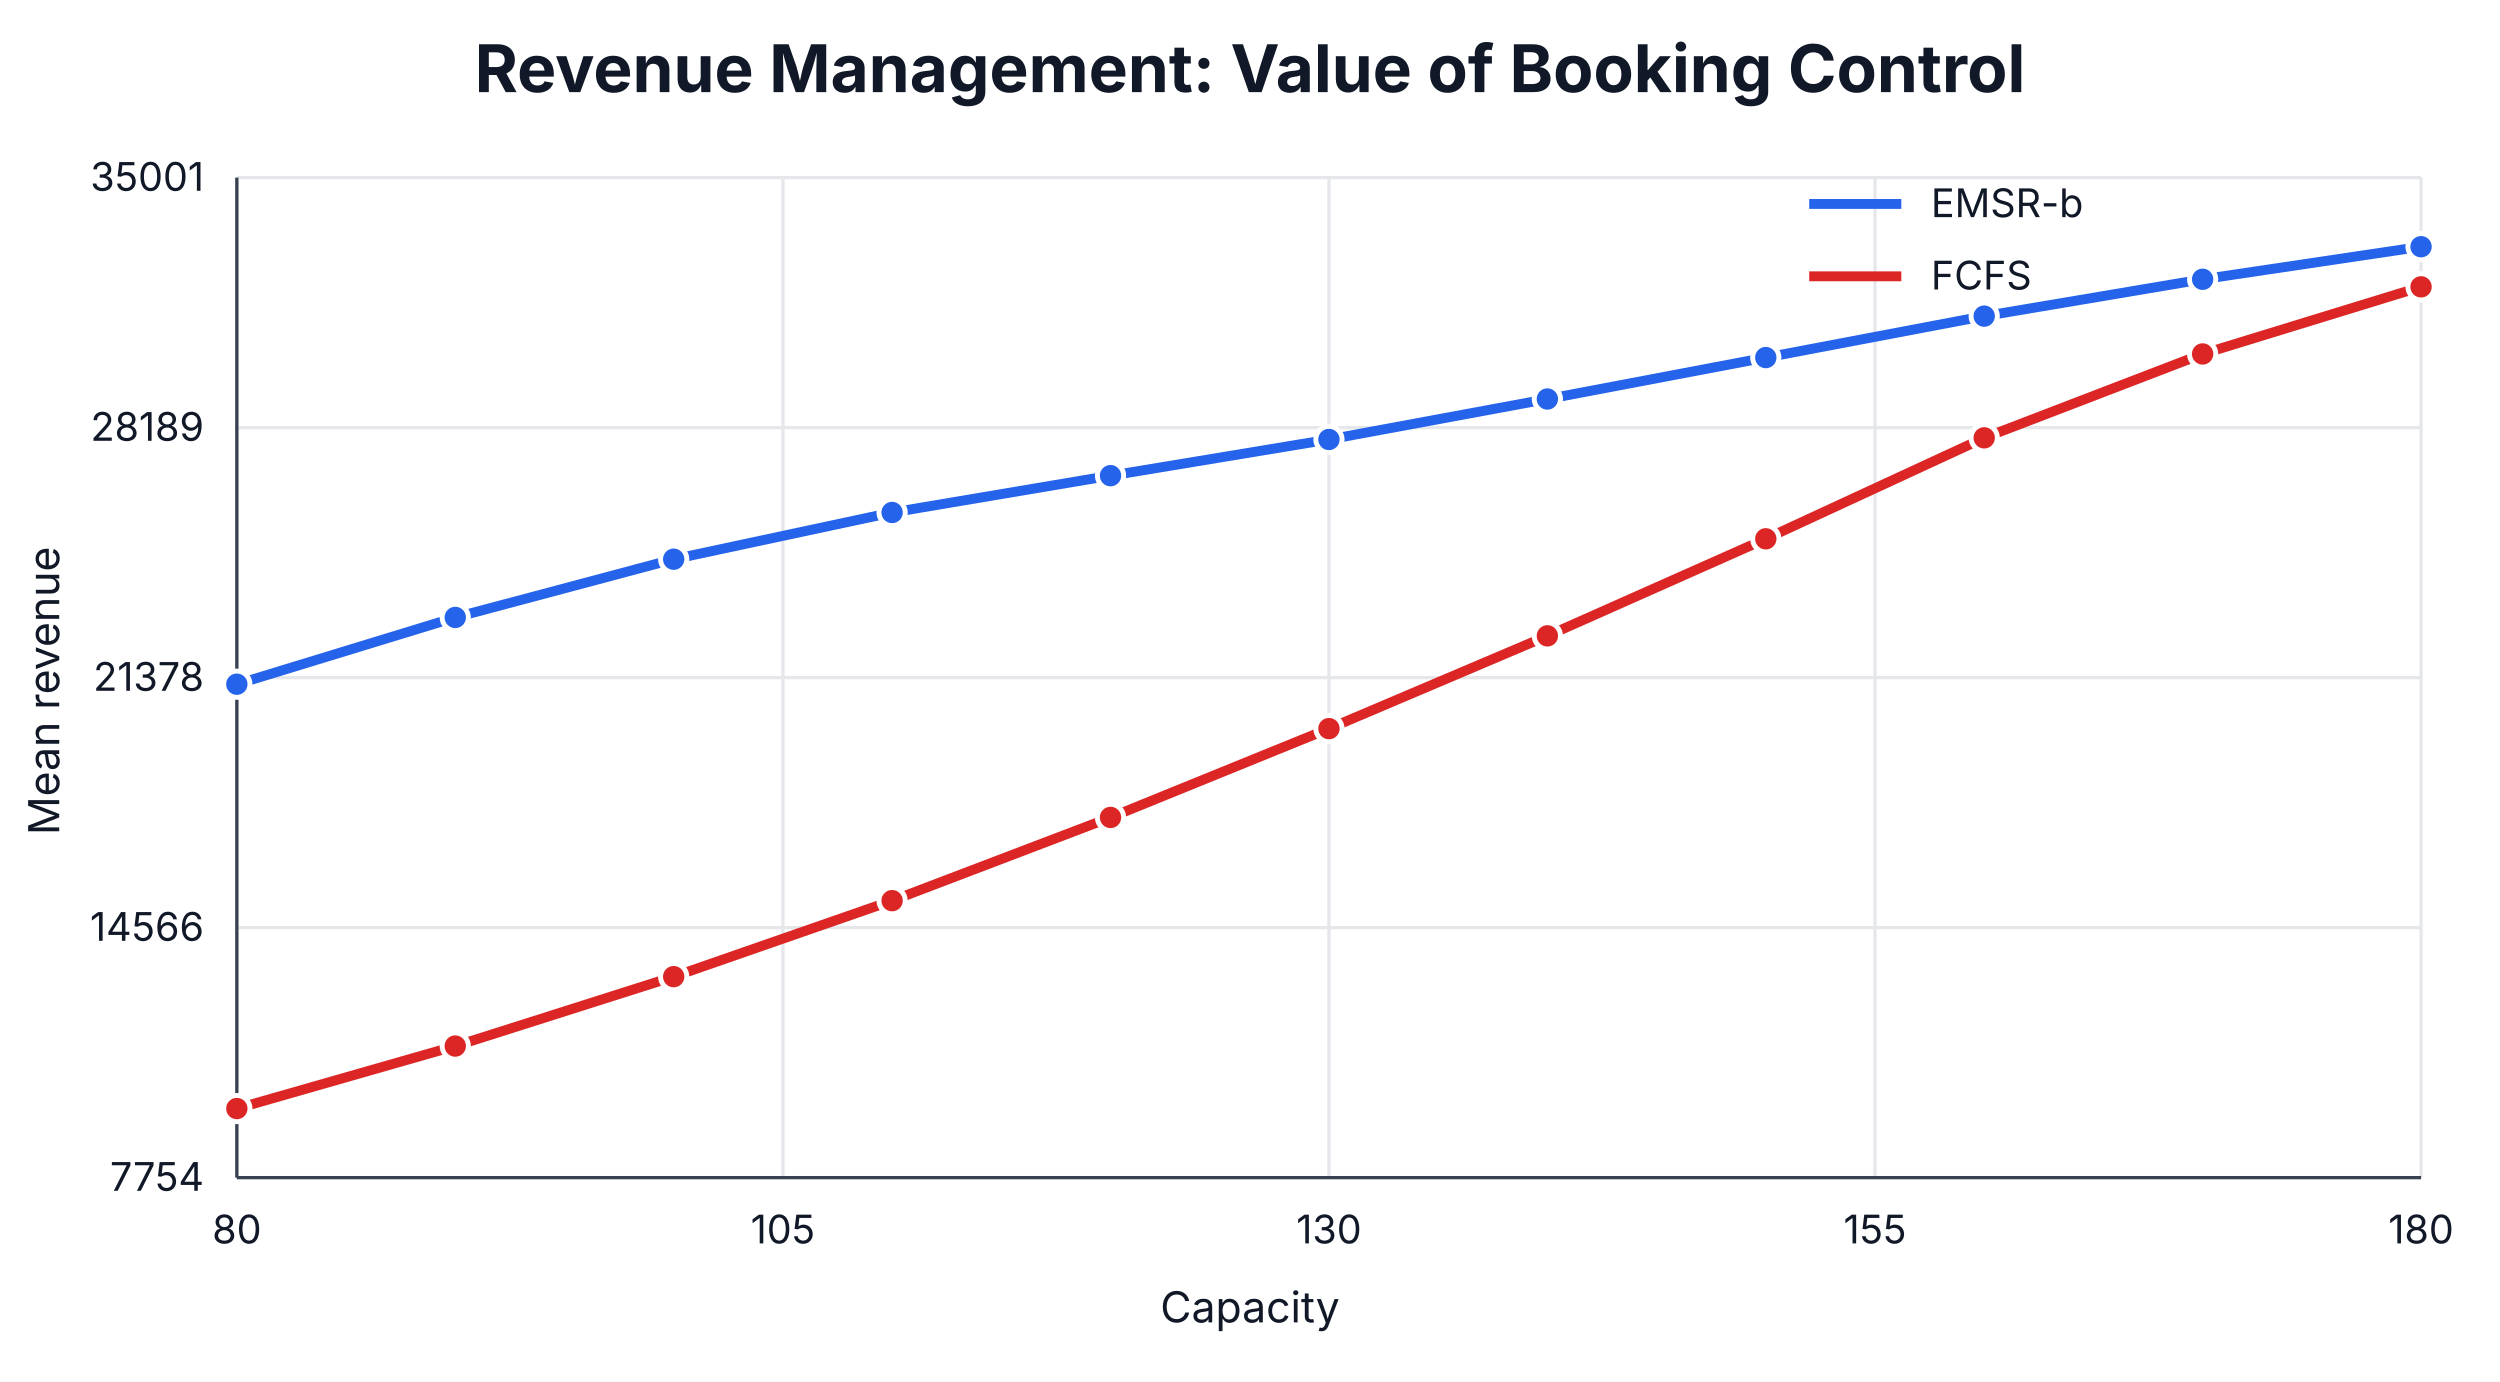
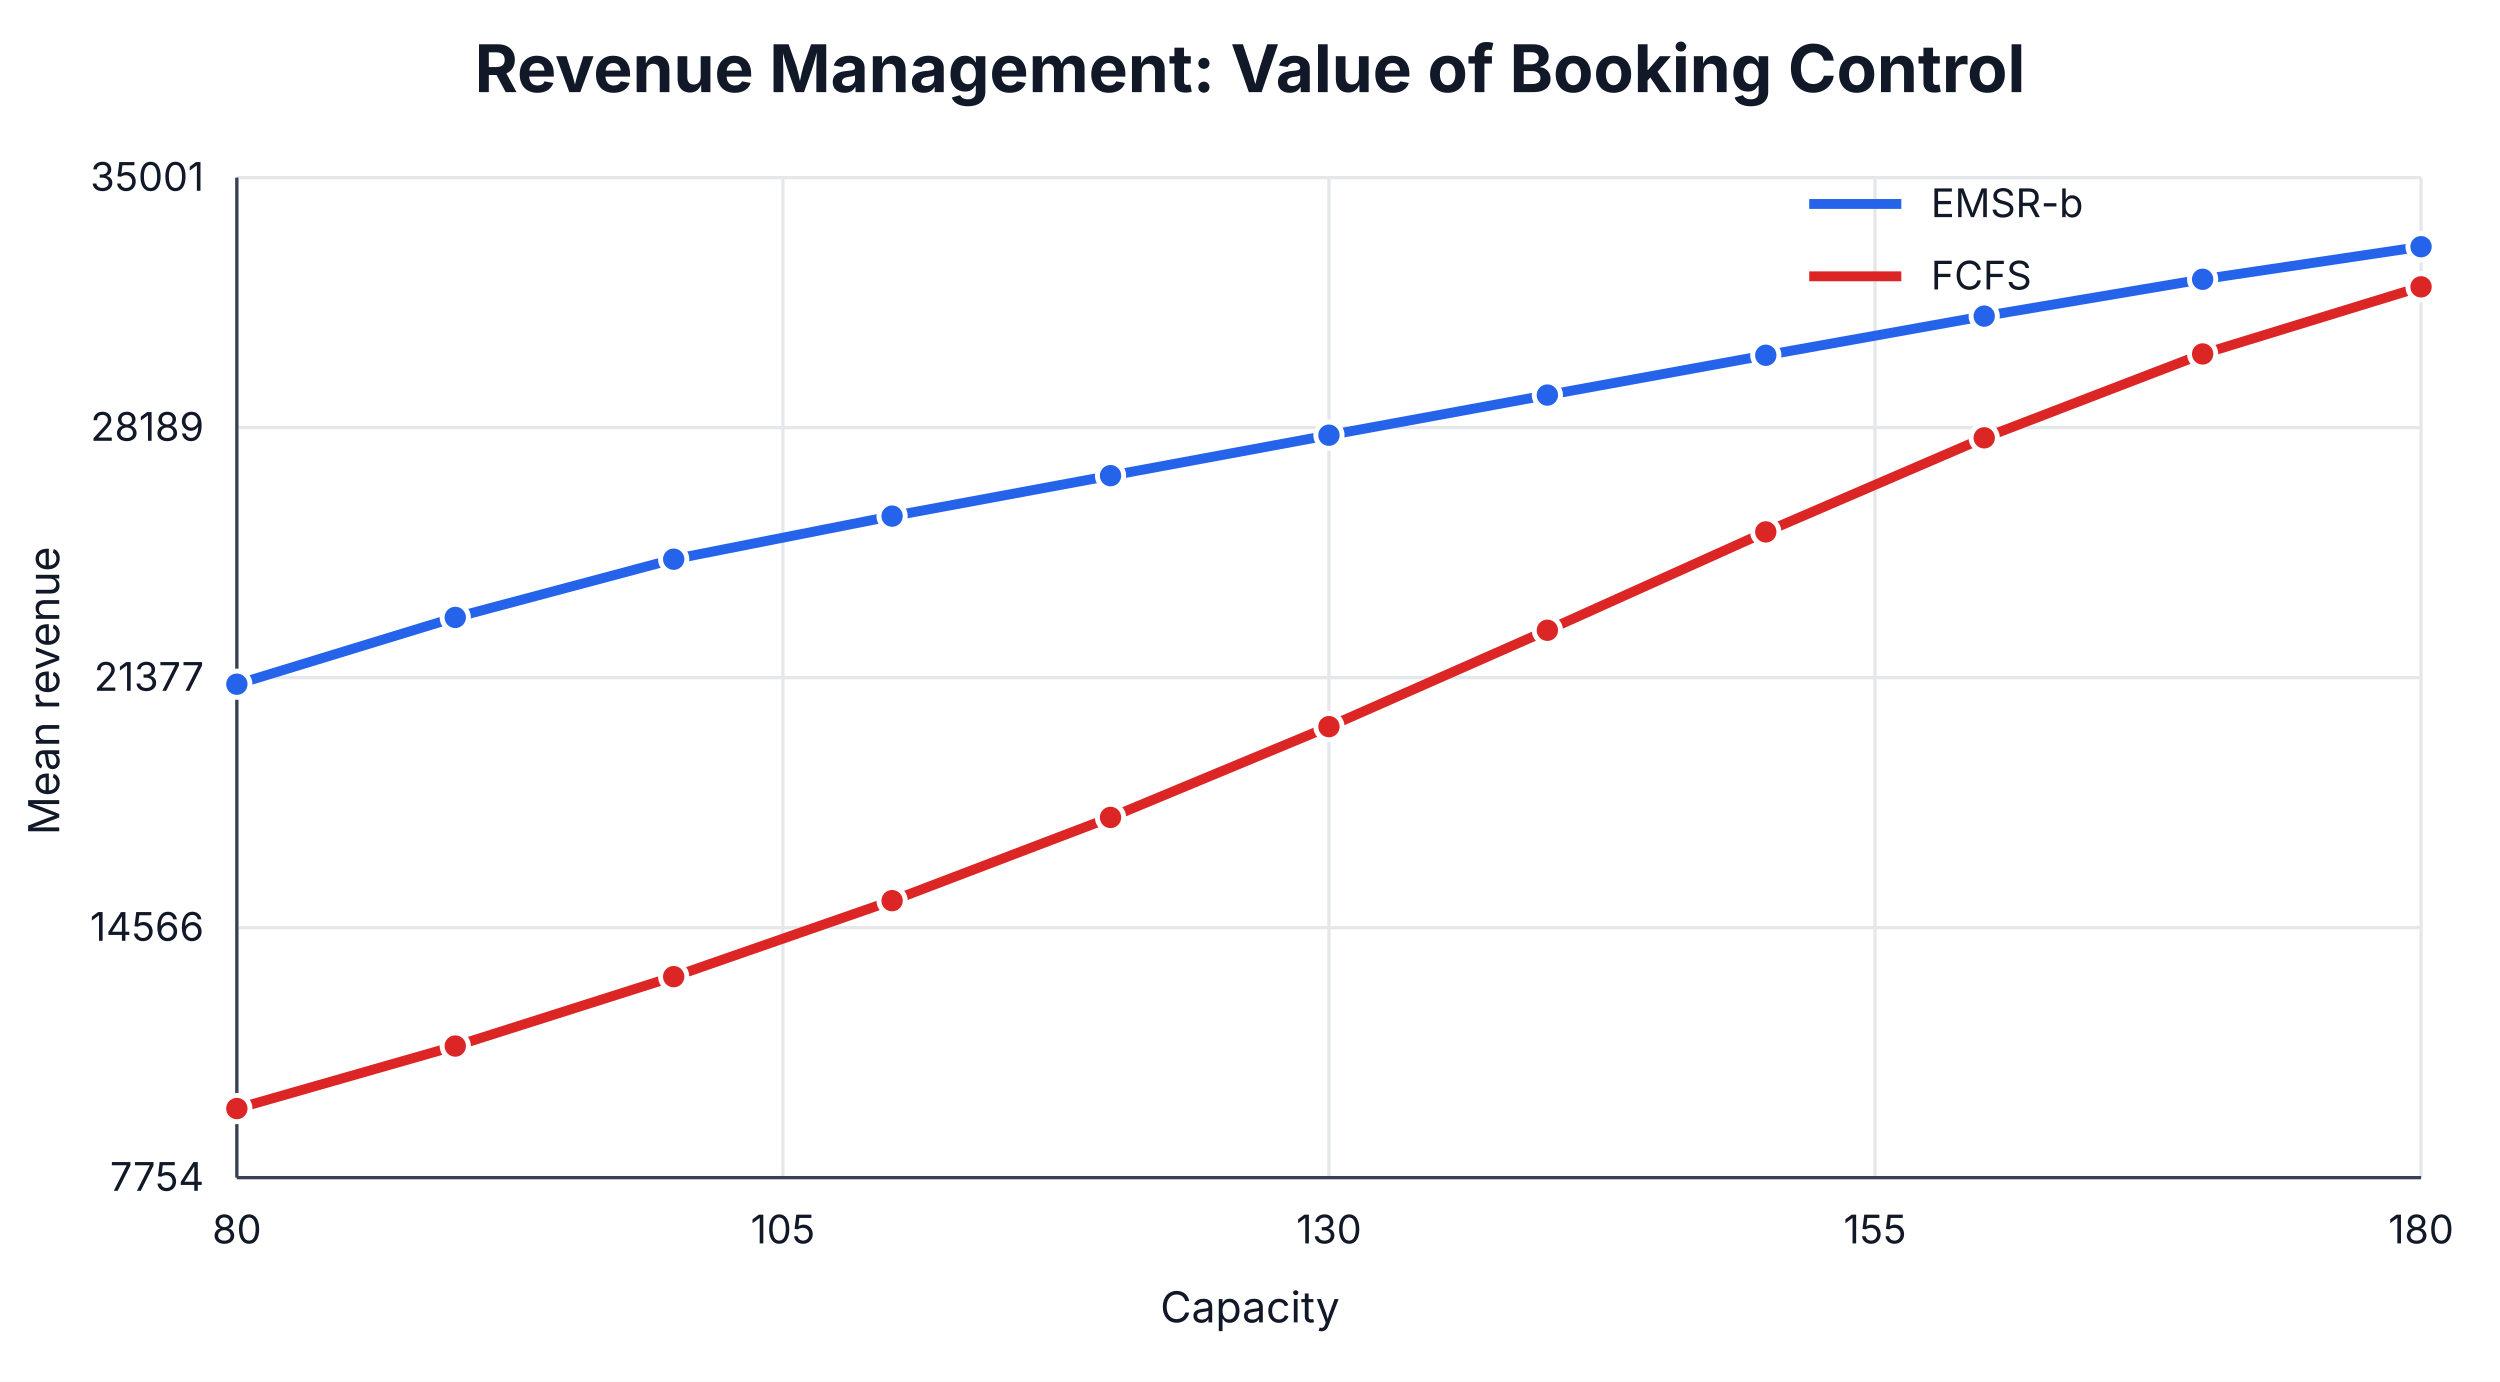
<svg xmlns="http://www.w3.org/2000/svg" width="760" height="420" viewBox="0 0 760 420">
  <rect width="100%" height="100%" fill="white" />
  <style>text{font-family:system-ui,-apple-system,Segoe UI,sans-serif;fill:#111827}.axis{stroke:#374151;stroke-width:1}.grid{stroke:#e5e7eb;stroke-width:1}.series{fill:none;stroke-width:3}.dot{stroke:white;stroke-width:1.5}</style>
  <text x="380" y="28" text-anchor="middle" font-size="20" font-weight="700">Revenue Management: Value of Booking Control</text>
  <line class="grid" x1="72" y1="358" x2="736" y2="358" />
  <text x="62" y="362" text-anchor="end" font-size="12">7754</text>
  <line class="grid" x1="72" y1="282" x2="736" y2="282" />
  <text x="62" y="286" text-anchor="end" font-size="12">14566</text>
  <line class="grid" x1="72" y1="206" x2="736" y2="206" />
-   <text x="62" y="210" text-anchor="end" font-size="12">21378</text>
+   <text x="62" y="210" text-anchor="end" font-size="12">21377</text>
  <line class="grid" x1="72" y1="130" x2="736" y2="130" />
  <text x="62" y="134" text-anchor="end" font-size="12">28189</text>
  <line class="grid" x1="72" y1="54" x2="736" y2="54" />
  <text x="62" y="58" text-anchor="end" font-size="12">35001</text>
  <line class="grid" x1="72" y1="54" x2="72" y2="358" />
  <text x="72" y="378" text-anchor="middle" font-size="12">80</text>
  <line class="grid" x1="238" y1="54" x2="238" y2="358" />
  <text x="238" y="378" text-anchor="middle" font-size="12">105</text>
  <line class="grid" x1="404" y1="54" x2="404" y2="358" />
  <text x="404" y="378" text-anchor="middle" font-size="12">130</text>
  <line class="grid" x1="570" y1="54" x2="570" y2="358" />
  <text x="570" y="378" text-anchor="middle" font-size="12">155</text>
  <line class="grid" x1="736" y1="54" x2="736" y2="358" />
  <text x="736" y="378" text-anchor="middle" font-size="12">180</text>
  <line class="axis" x1="72" y1="358" x2="736" y2="358" />
  <line class="axis" x1="72" y1="54" x2="72" y2="358" />
  <text x="380" y="402" text-anchor="middle" font-size="13">Capacity</text>
  <text x="18" y="210" text-anchor="middle" font-size="13" transform="rotate(-90 18 210)">Mean revenue</text>
-   <polyline class="series" stroke="#2563eb" points="72.0,208.0 138.4,187.7 204.8,170.0 271.2,155.8 337.6,144.6 404.0,133.6 470.4,121.3 536.8,108.7 603.2,96.1 669.6,84.9 736.0,75.0" />
+   <polyline class="series" stroke="#2563eb" points="72.0,208.0 138.4,187.7 204.8,170.0 271.2,156.9 337.6,144.6 404.0,132.3 470.4,120.1 536.8,108.0 603.2,96.1 669.6,84.9 736.0,75.0" />
  <circle class="dot" fill="#2563eb" cx="72.0" cy="208.0" r="4" />
  <circle class="dot" fill="#2563eb" cx="138.4" cy="187.7" r="4" />
  <circle class="dot" fill="#2563eb" cx="204.8" cy="170.0" r="4" />
-   <circle class="dot" fill="#2563eb" cx="271.2" cy="155.8" r="4" />
+   <circle class="dot" fill="#2563eb" cx="271.2" cy="156.9" r="4" />
  <circle class="dot" fill="#2563eb" cx="337.6" cy="144.6" r="4" />
-   <circle class="dot" fill="#2563eb" cx="404.0" cy="133.6" r="4" />
-   <circle class="dot" fill="#2563eb" cx="470.4" cy="121.3" r="4" />
-   <circle class="dot" fill="#2563eb" cx="536.8" cy="108.7" r="4" />
+   <circle class="dot" fill="#2563eb" cx="404.0" cy="132.3" r="4" />
+   <circle class="dot" fill="#2563eb" cx="470.4" cy="120.1" r="4" />
+   <circle class="dot" fill="#2563eb" cx="536.8" cy="108.0" r="4" />
  <circle class="dot" fill="#2563eb" cx="603.2" cy="96.1" r="4" />
  <circle class="dot" fill="#2563eb" cx="669.6" cy="84.9" r="4" />
  <circle class="dot" fill="#2563eb" cx="736.0" cy="75.0" r="4" />
  <line x1="550" y1="62" x2="578" y2="62" stroke="#2563eb" stroke-width="3" />
  <text x="587" y="66" font-size="12">EMSR-b</text>
-   <polyline class="series" stroke="#dc2626" points="72.0,337.0 138.4,318.0 204.8,296.9 271.2,273.8 337.6,248.5 404.0,221.5 470.4,193.3 536.8,163.8 603.2,133.1 669.6,107.6 736.0,87.2" />
+   <polyline class="series" stroke="#dc2626" points="72.0,337.0 138.4,318.0 204.8,296.9 271.2,273.8 337.6,248.5 404.0,220.9 470.4,191.6 536.8,161.7 603.2,133.1 669.6,107.6 736.0,87.2" />
  <circle class="dot" fill="#dc2626" cx="72.0" cy="337.0" r="4" />
  <circle class="dot" fill="#dc2626" cx="138.4" cy="318.0" r="4" />
  <circle class="dot" fill="#dc2626" cx="204.8" cy="296.9" r="4" />
  <circle class="dot" fill="#dc2626" cx="271.2" cy="273.8" r="4" />
  <circle class="dot" fill="#dc2626" cx="337.6" cy="248.5" r="4" />
-   <circle class="dot" fill="#dc2626" cx="404.0" cy="221.5" r="4" />
-   <circle class="dot" fill="#dc2626" cx="470.4" cy="193.3" r="4" />
-   <circle class="dot" fill="#dc2626" cx="536.8" cy="163.8" r="4" />
+   <circle class="dot" fill="#dc2626" cx="404.0" cy="220.9" r="4" />
+   <circle class="dot" fill="#dc2626" cx="470.4" cy="191.6" r="4" />
+   <circle class="dot" fill="#dc2626" cx="536.8" cy="161.7" r="4" />
  <circle class="dot" fill="#dc2626" cx="603.2" cy="133.1" r="4" />
  <circle class="dot" fill="#dc2626" cx="669.6" cy="107.6" r="4" />
  <circle class="dot" fill="#dc2626" cx="736.0" cy="87.2" r="4" />
  <line x1="550" y1="84" x2="578" y2="84" stroke="#dc2626" stroke-width="3" />
  <text x="587" y="88" font-size="12">FCFS</text>
</svg>
